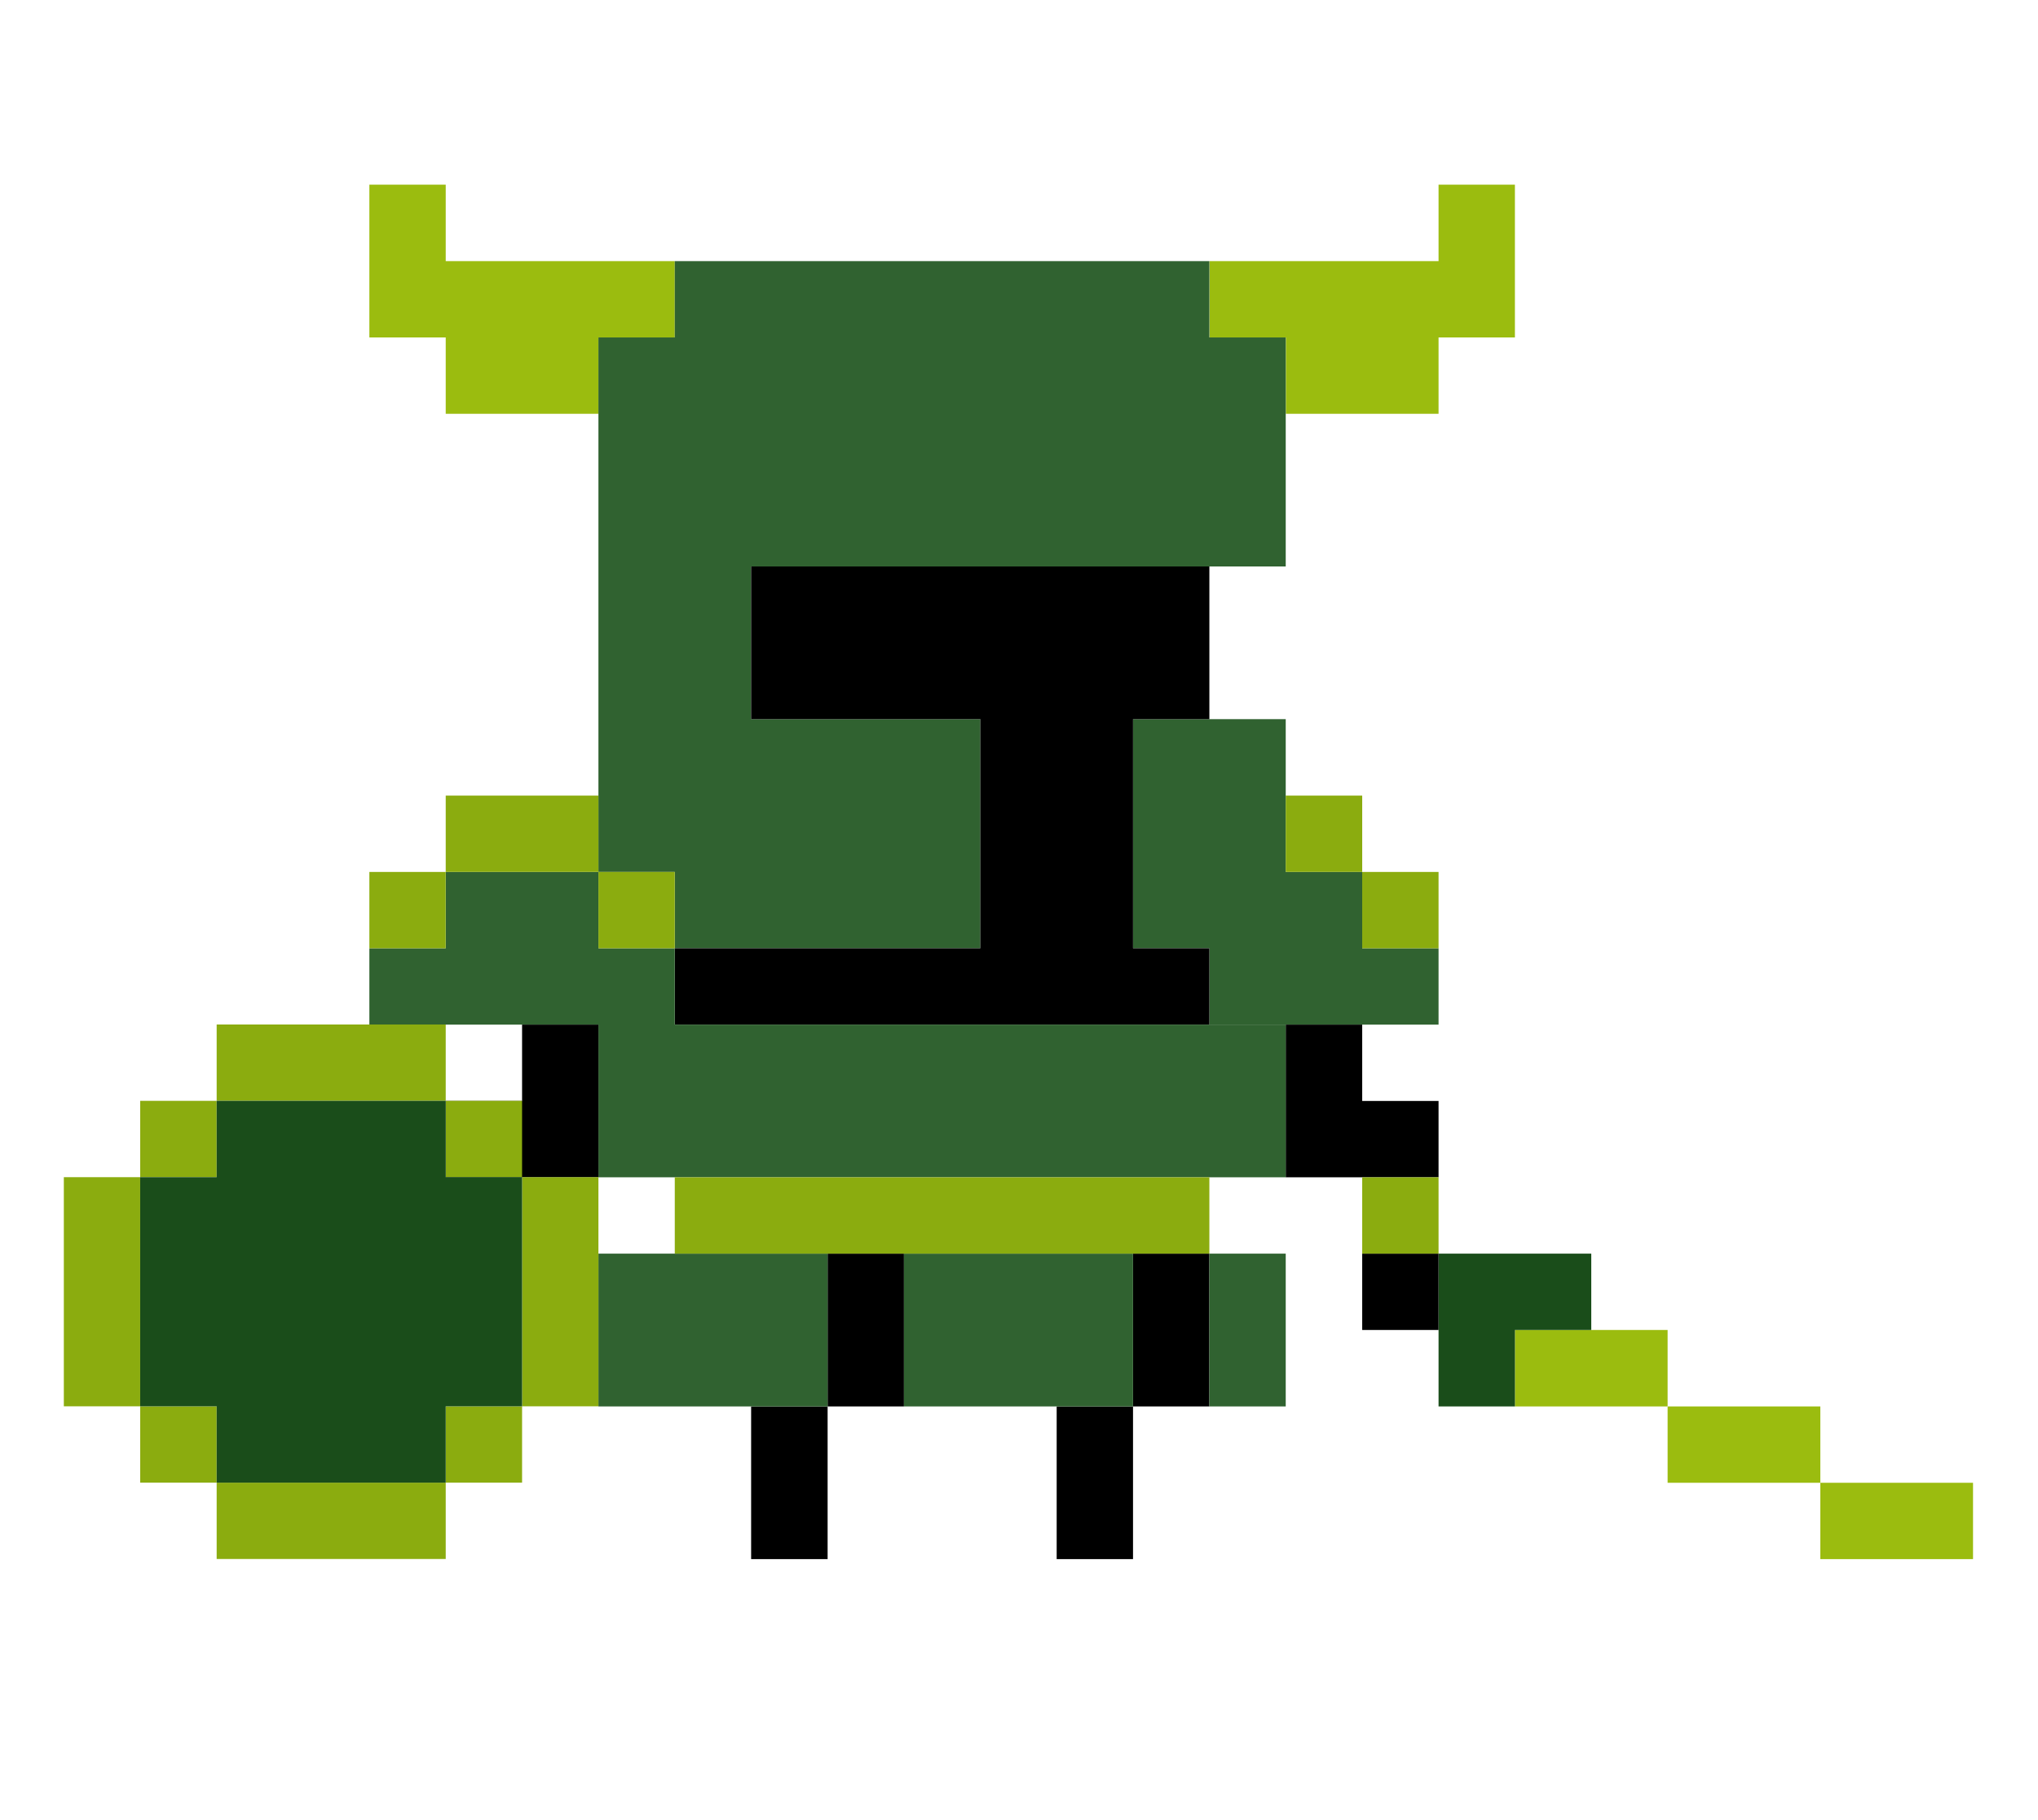
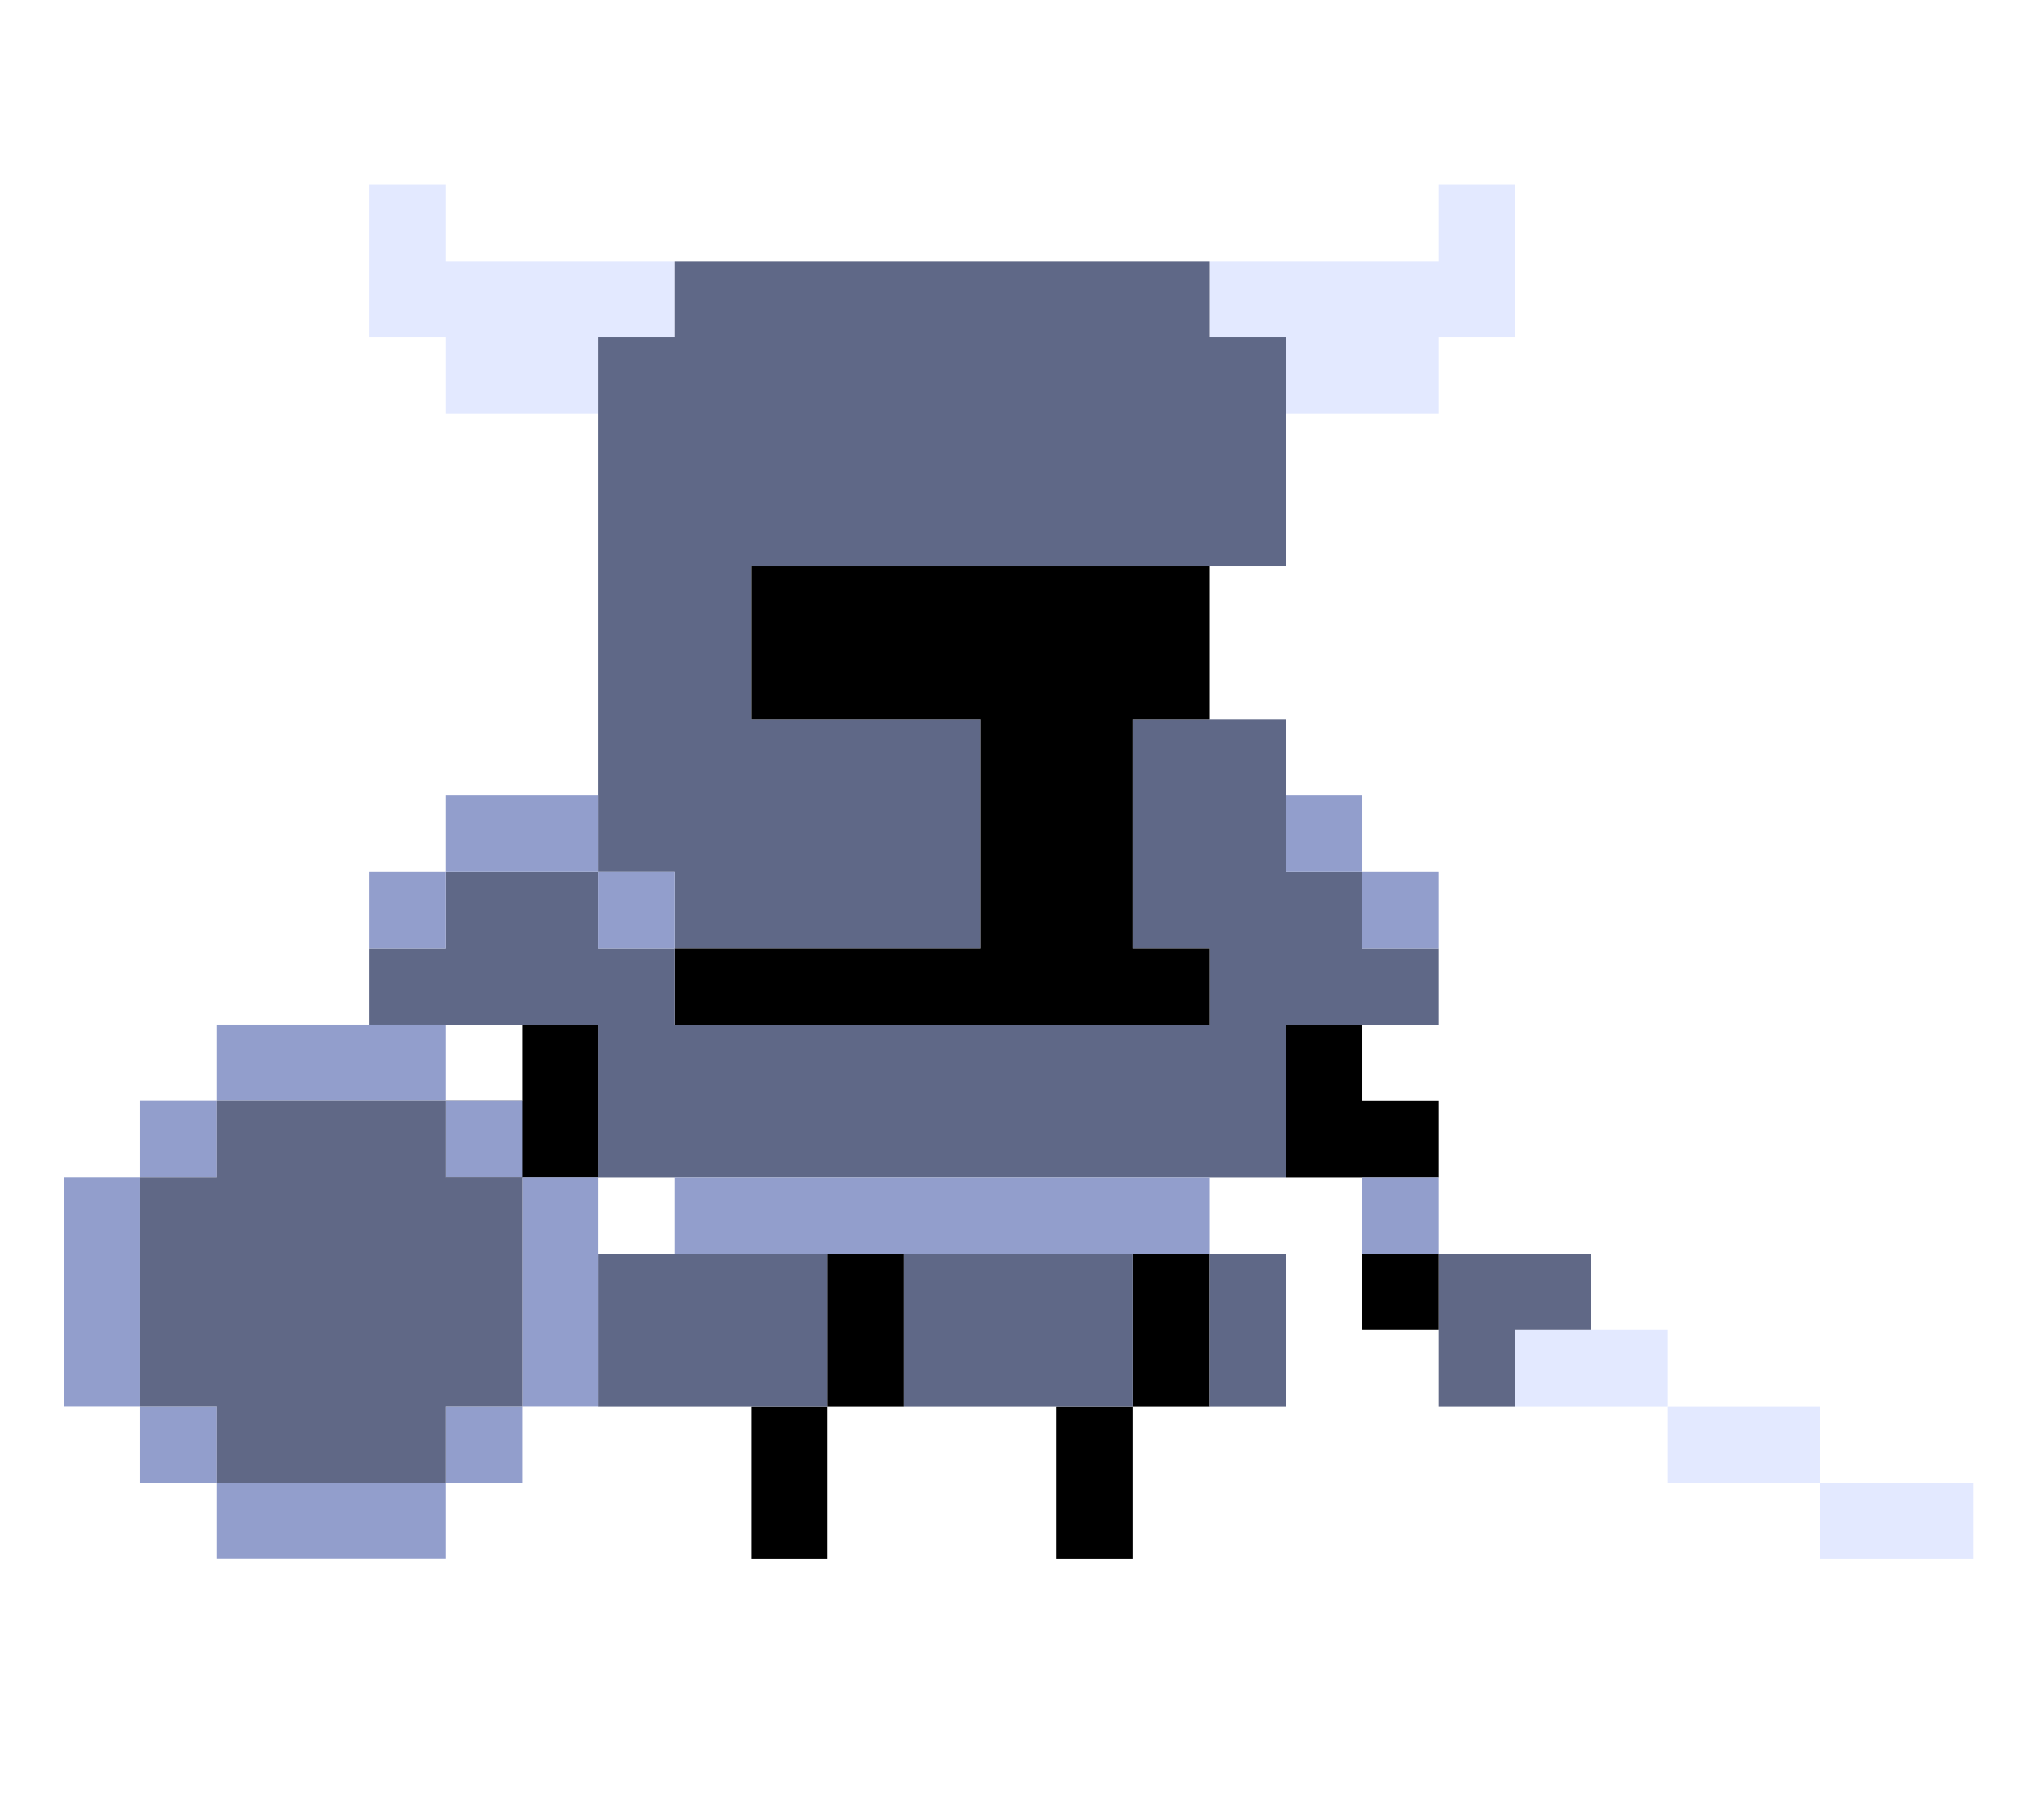
<svg xmlns="http://www.w3.org/2000/svg" id="Layer_1" data-name="Layer 1" viewBox="0 0 161.22 144">
  <defs>
    <style>
      .cls-1 {
-         fill: #9bbc0f;
+         fill: #e3e9ff;
      }

      .cls-2 {
-         fill: #8bac0f;
+         fill: #929ecc;
      }

      .cls-3 {
-         fill: #306230;
+         fill: #5f6887;
      }

      .cls-4 {
-         fill: #1a4d1a;
+         fill: #606886;
      }
    </style>
  </defs>
  <rect class="cls-1" x="131.92" y="111.28" width="12.08" height="6.04" />
  <rect class="cls-1" x="144" y="117.32" width="12.08" height="6.04" />
  <rect class="cls-1" x="119.84" y="105.23" width="12.08" height="6.05" />
  <polygon class="cls-4" points="125.88 99.19 125.88 105.23 119.84 105.23 119.84 111.28 113.8 111.28 113.8 99.19 125.88 99.19" />
  <polygon class="cls-1" points="53.38 20.66 53.38 26.7 47.34 26.7 47.34 32.74 35.26 32.74 35.26 26.7 29.22 26.7 29.22 14.61 35.26 14.61 35.26 20.66 53.38 20.66" />
  <polygon class="cls-1" points="95.68 20.66 95.68 26.7 101.72 26.7 101.72 32.74 113.8 32.74 113.8 26.7 119.84 26.7 119.84 14.61 113.8 14.61 113.8 20.66 95.68 20.66" />
  <rect x="59.42" y="111.28" width="6.05" height="12.08" />
  <rect x="83.59" y="111.28" width="6.04" height="12.08" />
  <rect x="65.47" y="99.19" width="6.04" height="12.09" />
  <rect x="89.63" y="99.19" width="6.04" height="12.09" />
  <rect class="cls-3" x="71.51" y="99.19" width="18.12" height="12.09" />
  <rect class="cls-3" x="95.67" y="99.19" width="6.04" height="12.09" />
  <rect class="cls-3" x="47.34" y="99.19" width="18.13" height="12.09" />
  <polygon class="cls-3" points="101.71 26.7 101.71 44.82 59.42 44.82 59.42 56.9 77.55 56.9 77.55 75.03 53.38 75.03 53.38 68.99 47.34 68.99 47.34 26.7 53.38 26.7 53.38 20.66 95.67 20.66 95.67 26.7 101.71 26.7" />
  <rect x="107.76" y="99.19" width="6.04" height="6.04" />
  <polygon class="cls-3" points="113.8 75.03 113.8 81.07 95.67 81.07 95.67 75.03 89.63 75.03 89.63 56.9 101.71 56.9 101.71 68.99 107.76 68.99 107.76 75.03 113.8 75.03" />
  <polygon points="113.8 87.11 113.8 93.15 101.71 93.15 101.71 81.07 107.76 81.07 107.76 87.11 113.8 87.11" />
  <polygon points="95.67 44.82 95.67 56.9 89.63 56.9 89.63 75.03 95.67 75.03 95.67 81.07 53.38 81.07 53.38 75.03 77.55 75.03 77.55 56.9 59.42 56.9 59.42 44.82 95.67 44.82" />
  <polygon class="cls-3" points="101.71 81.07 101.71 93.15 47.34 93.15 47.34 81.07 29.22 81.07 29.22 75.03 35.26 75.03 35.26 68.99 47.34 68.99 47.34 75.03 53.38 75.03 53.38 81.07 101.71 81.07" />
  <polygon points="47.34 81.07 47.34 93.15 35.26 93.15 35.26 87.11 41.3 87.11 41.3 81.07 47.34 81.07" />
  <g>
    <rect class="cls-2" x="47.34" y="68.99" width="6.04" height="6.04" />
    <rect class="cls-2" x="35.26" y="62.95" width="12.08" height="6.04" />
    <rect class="cls-2" x="107.76" y="93.15" width="6.04" height="6.04" />
    <rect class="cls-2" x="107.76" y="68.99" width="6.04" height="6.04" />
    <rect class="cls-2" x="101.71" y="62.95" width="6.05" height="6.04" />
    <rect class="cls-2" x="29.22" y="68.99" width="6.04" height="6.04" />
    <rect class="cls-2" x="53.38" y="93.15" width="42.29" height="6.04" />
    <rect class="cls-2" x="35.26" y="111.27" width="6.04" height="6.04" />
    <rect class="cls-2" x="41.3" y="93.14" width="6.04" height="18.13" />
    <rect class="cls-2" x="11.09" y="111.27" width="6.05" height="6.04" />
    <rect class="cls-2" x="5.05" y="93.14" width="6.04" height="18.13" />
    <rect class="cls-2" x="17.14" y="117.31" width="18.12" height="6.04" />
    <rect class="cls-2" x="35.26" y="87.1" width="6.04" height="6.04" />
    <rect class="cls-2" x="11.09" y="87.1" width="6.05" height="6.04" />
    <rect class="cls-2" x="17.14" y="81.06" width="18.12" height="6.04" />
  </g>
  <polygon class="cls-4" points="41.3 93.14 41.3 111.27 35.26 111.27 35.26 117.31 17.14 117.31 17.14 111.27 11.09 111.27 11.09 93.14 17.14 93.14 17.14 87.1 35.26 87.1 35.26 93.14 41.3 93.14" />
</svg>
